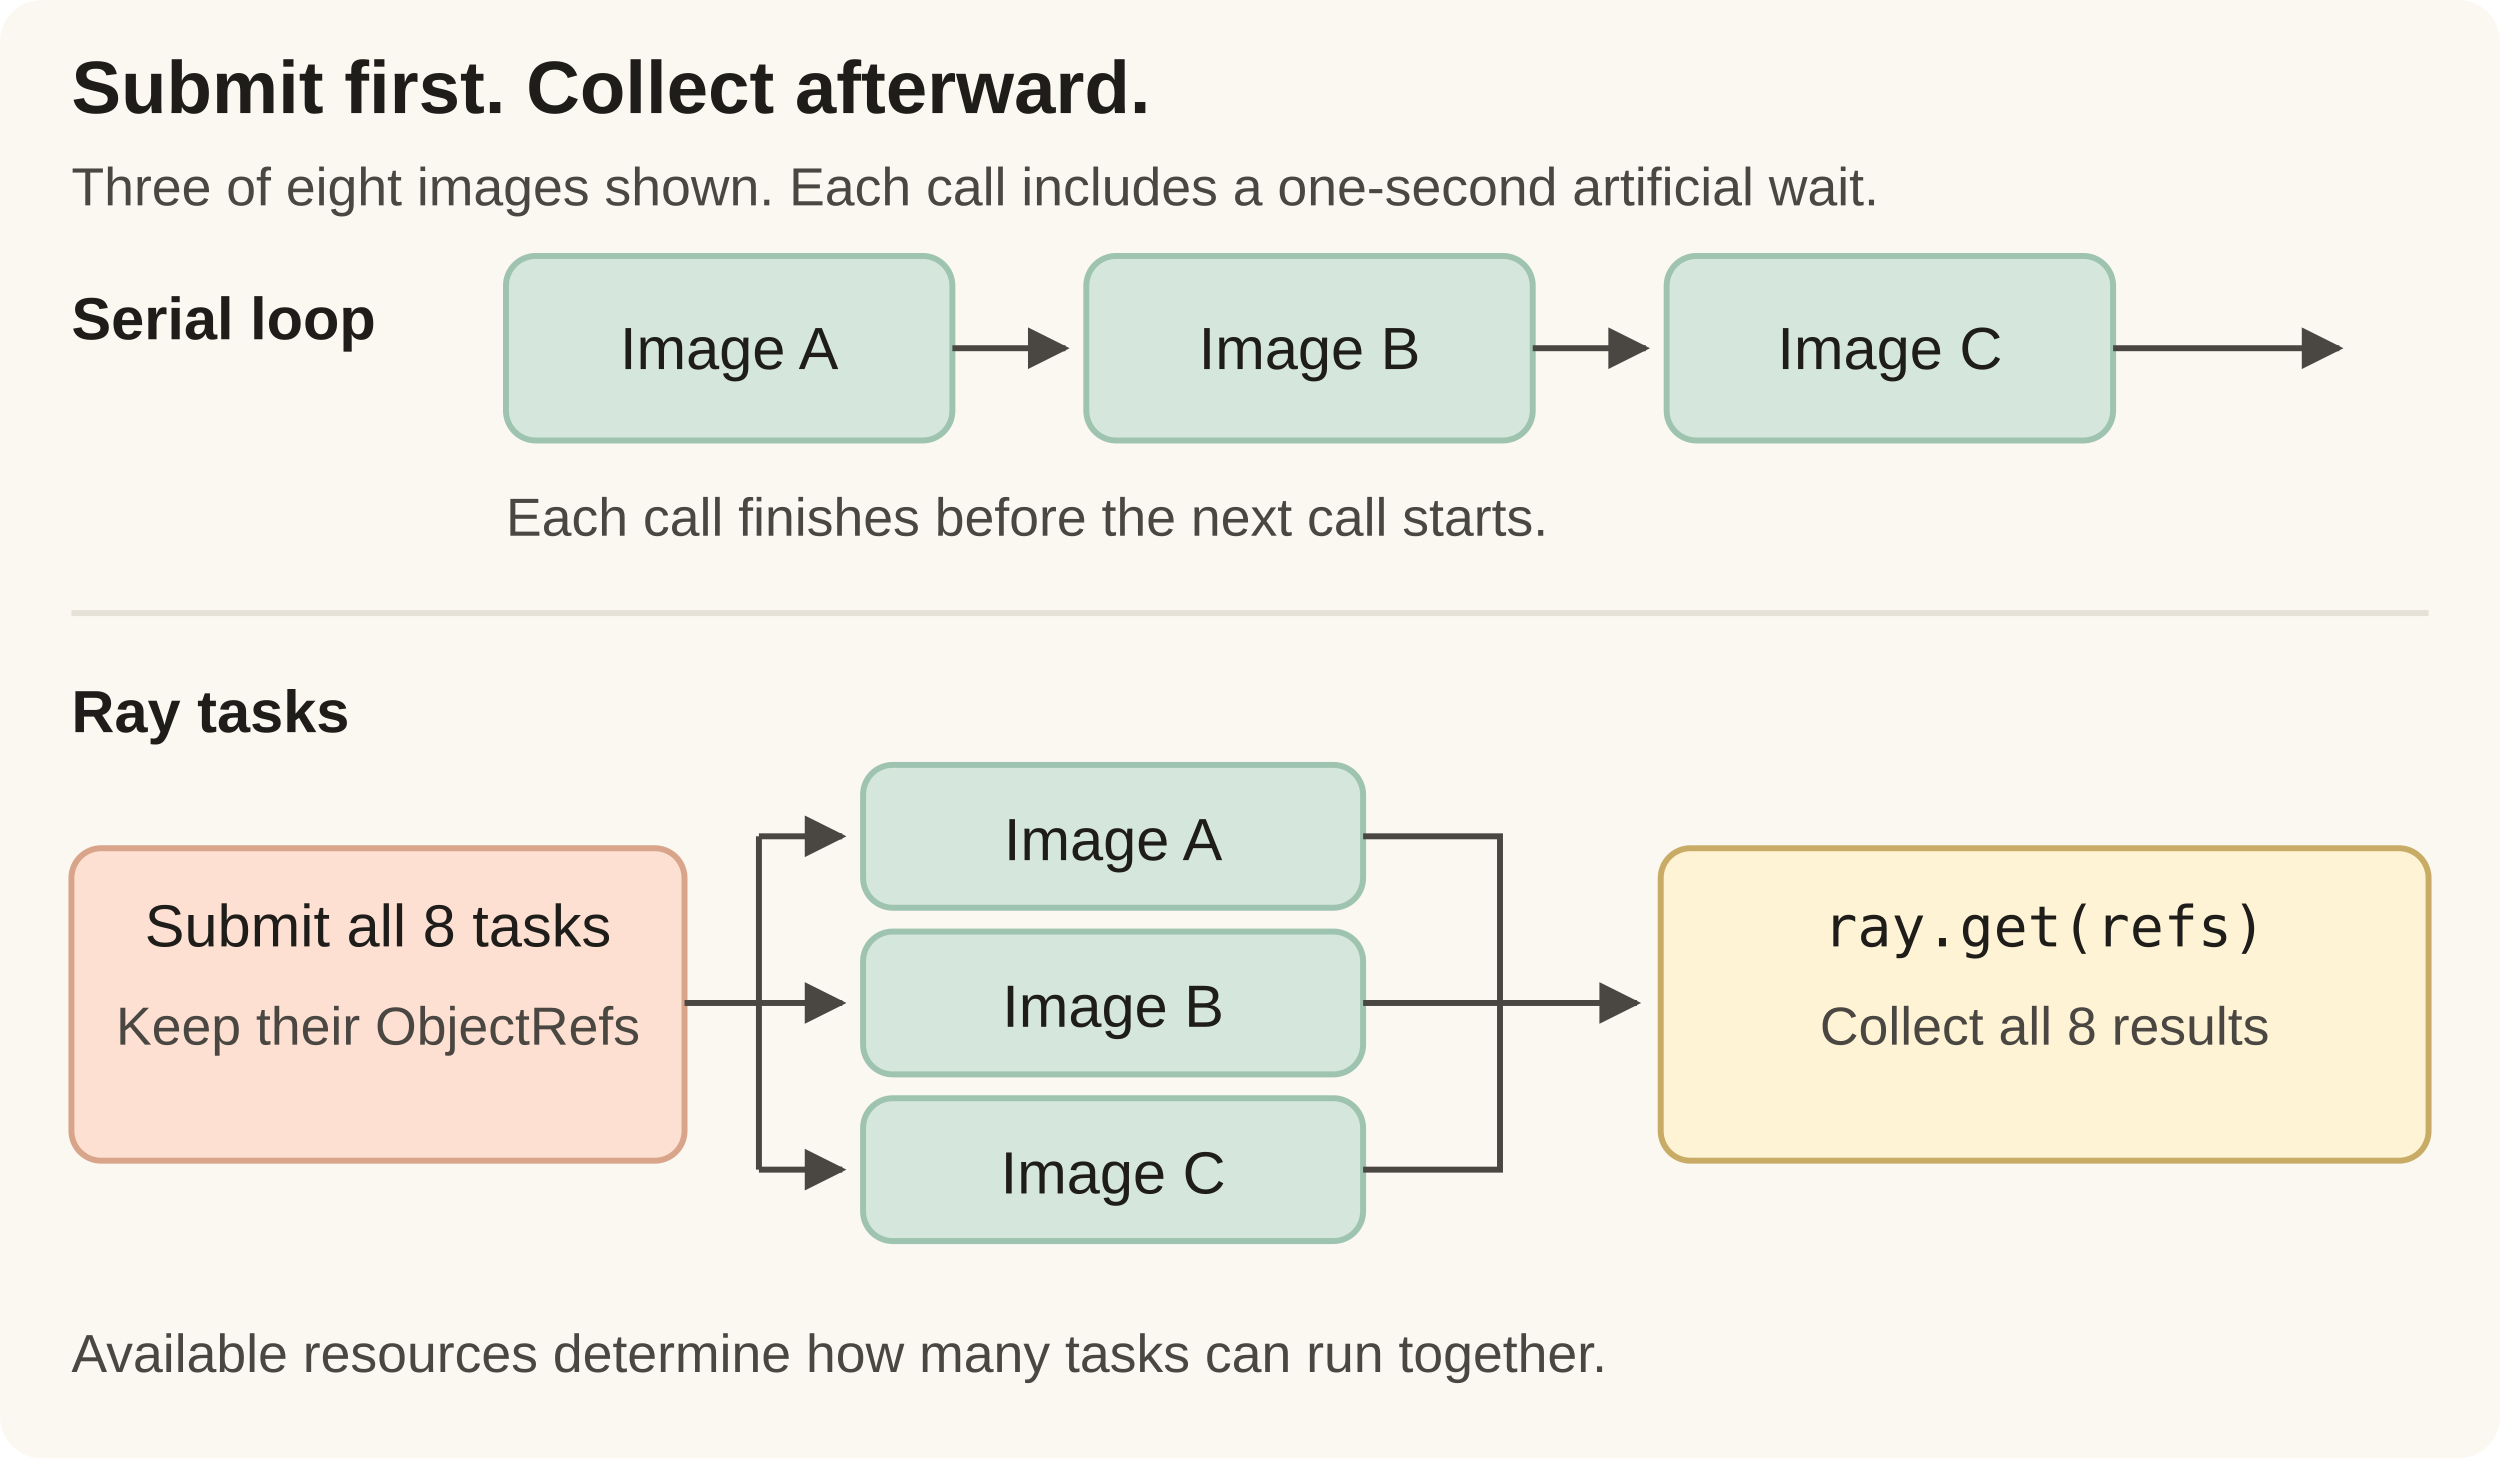
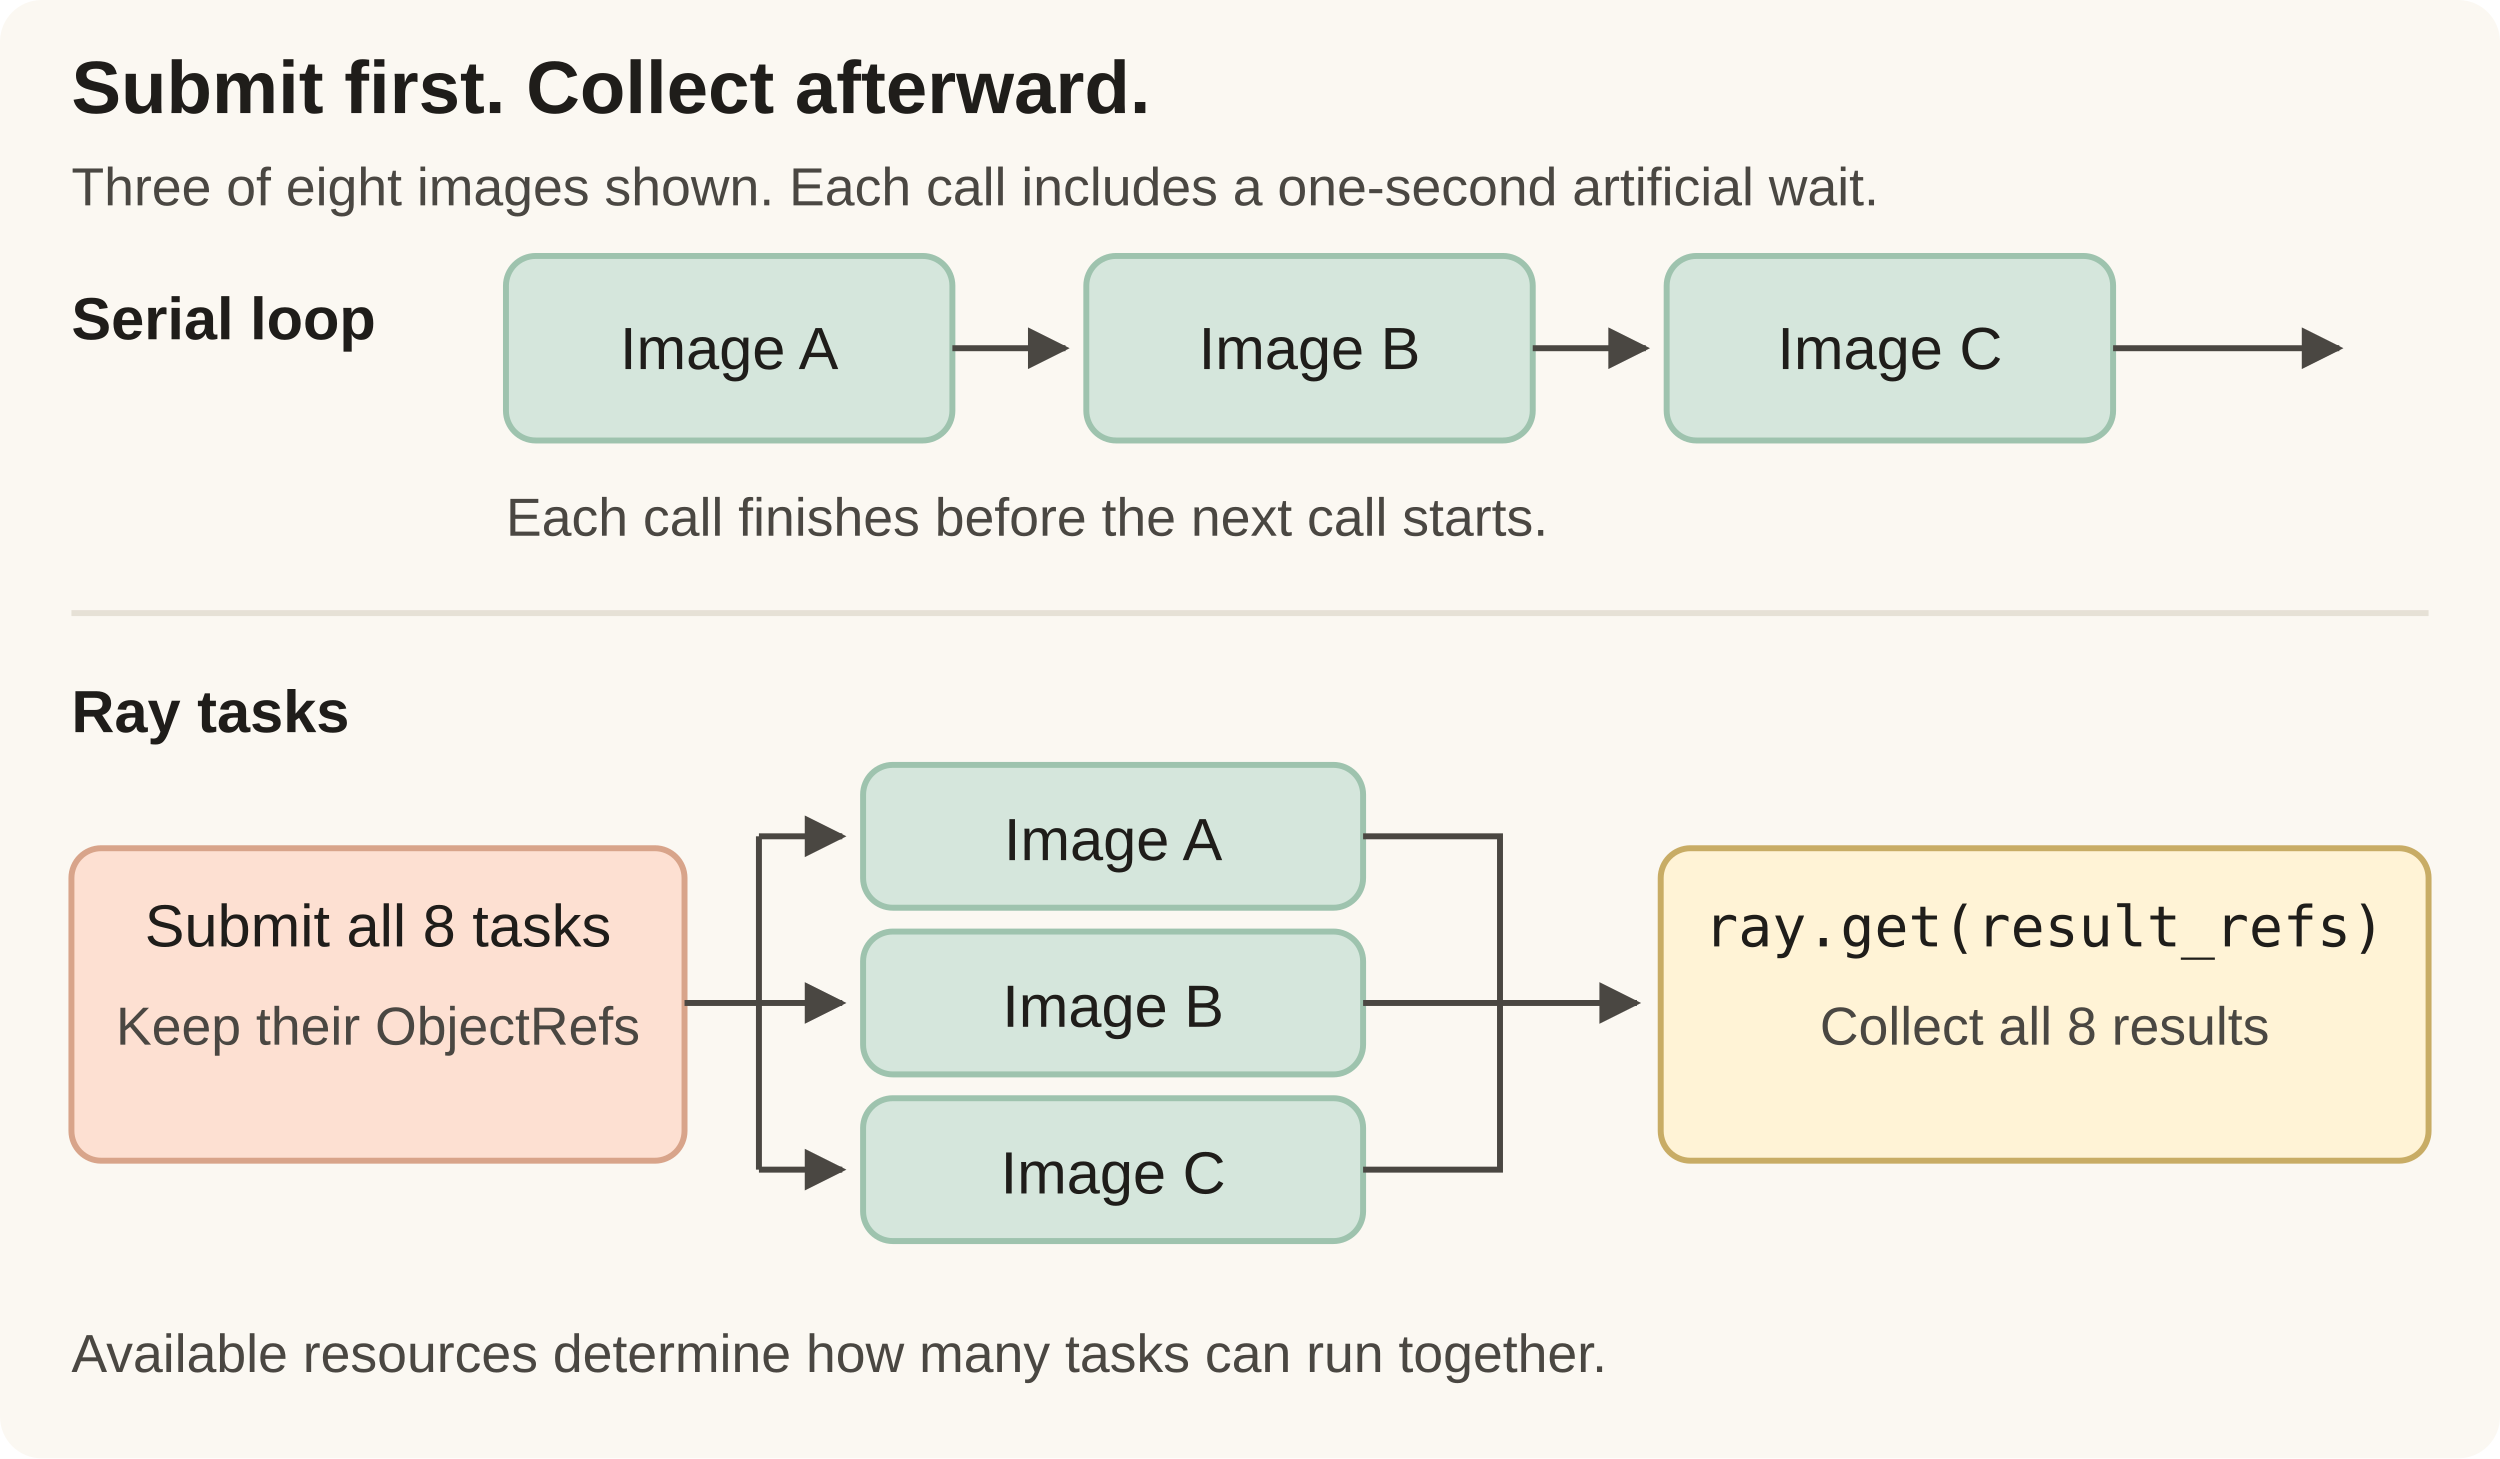
<svg xmlns="http://www.w3.org/2000/svg" width="840" height="490" viewBox="0 0 840 490" role="img" aria-labelledby="title desc">
  <defs>
    <marker id="arrow" viewBox="0 0 10 10" refX="9" refY="5" markerWidth="7" markerHeight="7" orient="auto-start-reverse">
      <path d="M0 0 10 5 0 10Z" fill="#4a4742" />
    </marker>
    <style>text{font-family:Arial,sans-serif;fill:#1f1d1a;font-size:20px}.heading{font-size:25px;font-weight:700}.small{font-size:18px;fill:#4a4742}.label{font-weight:700}.line{fill:none;stroke:#4a4742;stroke-width:2;marker-end:url(#arrow)}.box{stroke:#9ec3ae;stroke-width:2;fill:#d5e6dc;rx:10}.code{font-family:Menlo,Consolas,monospace;font-size:19px}</style>
  </defs>
  <rect width="840" height="490" rx="14" fill="#fbf8f2" />
  <text x="24" y="38" class="heading">Submit first. Collect afterward.</text>
  <text x="24" y="69" class="small">Three of eight images shown. Each call includes a one-second artificial wait.</text>
  <text x="24" y="114" class="label">Serial loop</text>
  <rect x="170" y="86" width="150" height="62" class="box" />
  <text x="245" y="124" text-anchor="middle">Image A</text>
  <path d="M320 117H358" class="line" />
  <rect x="365" y="86" width="150" height="62" class="box" />
  <text x="440" y="124" text-anchor="middle">Image B</text>
  <path d="M515 117H553" class="line" />
  <rect x="560" y="86" width="150" height="62" class="box" />
  <text x="635" y="124" text-anchor="middle">Image C</text>
  <path d="M710 117H786" class="line" />
  <text x="170" y="180" class="small">Each call finishes before the next call starts.</text>
  <path d="M24 206H816" stroke="#e6e1d6" stroke-width="2" />
  <text x="24" y="246" class="label">Ray tasks</text>
  <rect x="24" y="285" width="206" height="105" rx="10" fill="#fde0d2" stroke="#d8a48a" stroke-width="2" />
  <text x="127" y="318" text-anchor="middle">Submit all 8 tasks</text>
  <text x="127" y="351" text-anchor="middle" class="small">Keep their ObjectRefs</text>
  <path d="M230 337H255M255 281V393" fill="none" stroke="#4a4742" stroke-width="2" />
  <path d="M255 281H283" class="line" />
  <path d="M255 337H283" class="line" />
  <path d="M255 393H283" class="line" />
  <rect x="290" y="257" width="168" height="48" class="box" />
  <text x="374" y="289" text-anchor="middle">Image A</text>
  <rect x="290" y="313" width="168" height="48" class="box" />
  <text x="374" y="345" text-anchor="middle">Image B</text>
  <rect x="290" y="369" width="168" height="48" class="box" />
  <text x="374" y="401" text-anchor="middle">Image C</text>
  <path d="M458 281H504V393H458M458 337H504" fill="none" stroke="#4a4742" stroke-width="2" />
  <path d="M504 337H550" class="line" />
  <rect x="558" y="285" width="258" height="105" rx="10" fill="#fff3d6" stroke="#c8ac65" stroke-width="2" />
-   <text x="687" y="318" text-anchor="middle" class="code">ray.get(refs)</text>
+   <text x="687" y="318" text-anchor="middle" class="code">ray.get(result_refs)</text>
  <text x="687" y="351" text-anchor="middle" class="small">Collect all 8 results</text>
  <text x="24" y="461" class="small">Available resources determine how many tasks can run together.</text>
</svg>
